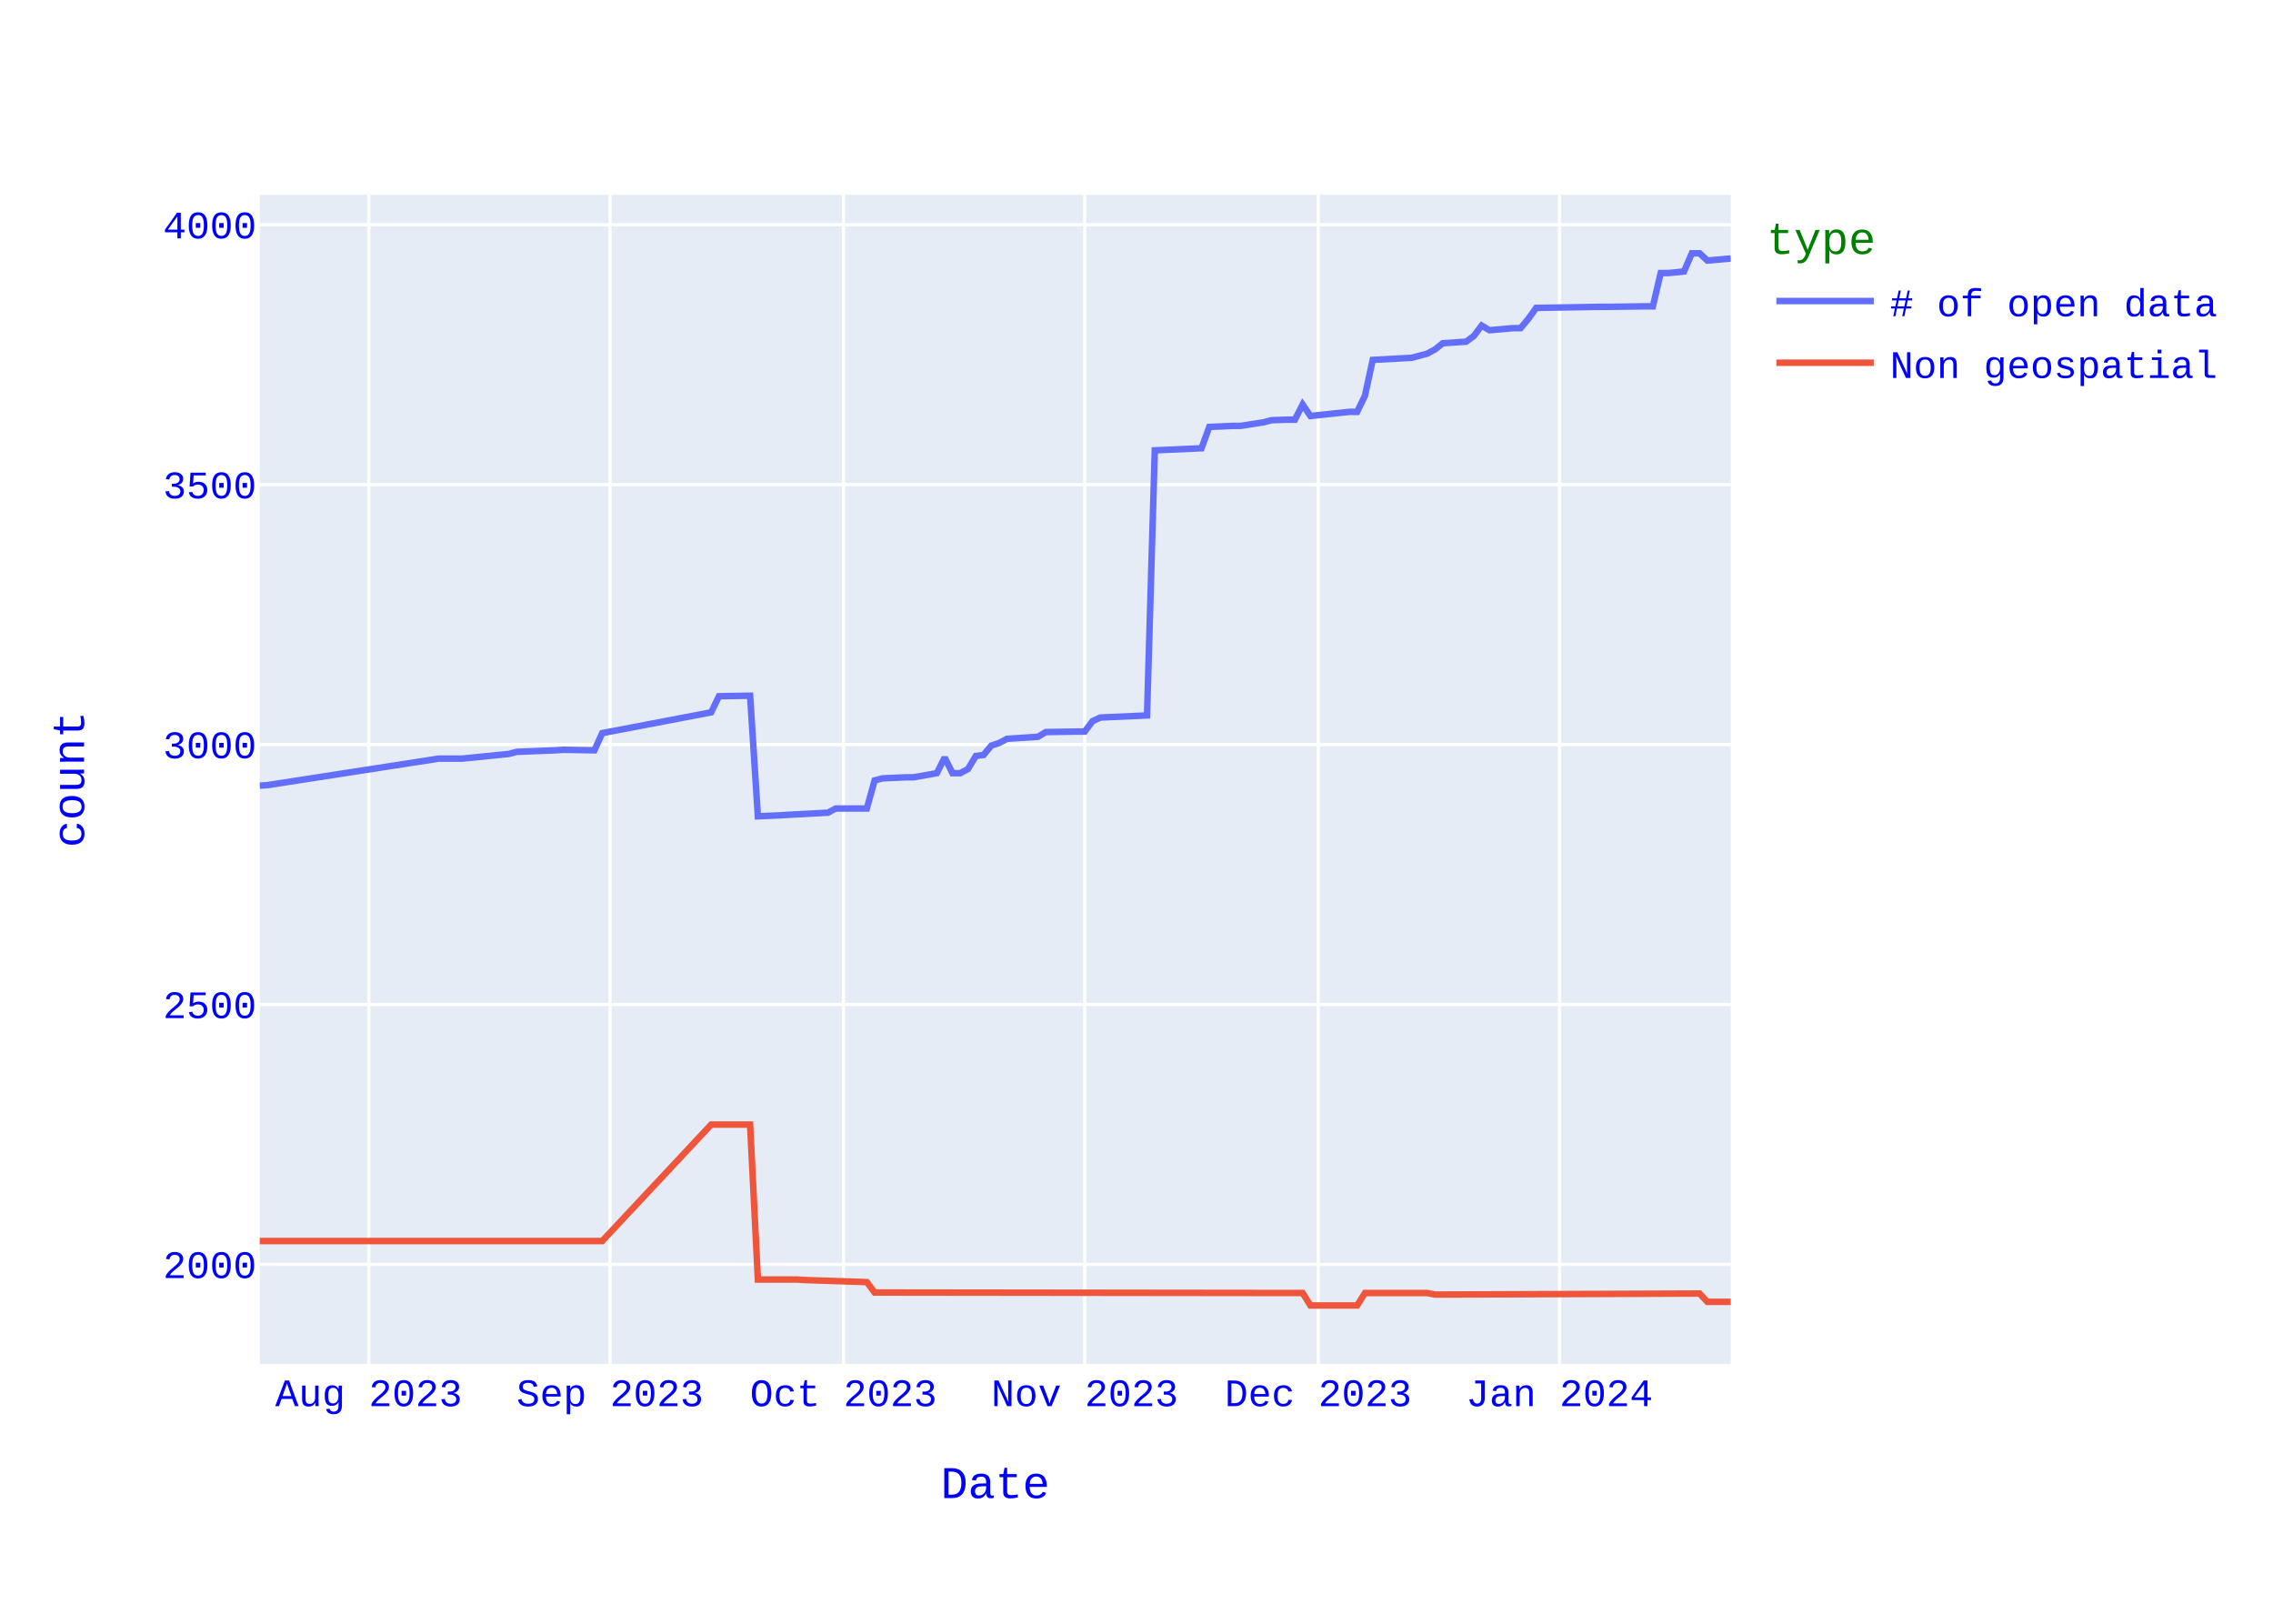
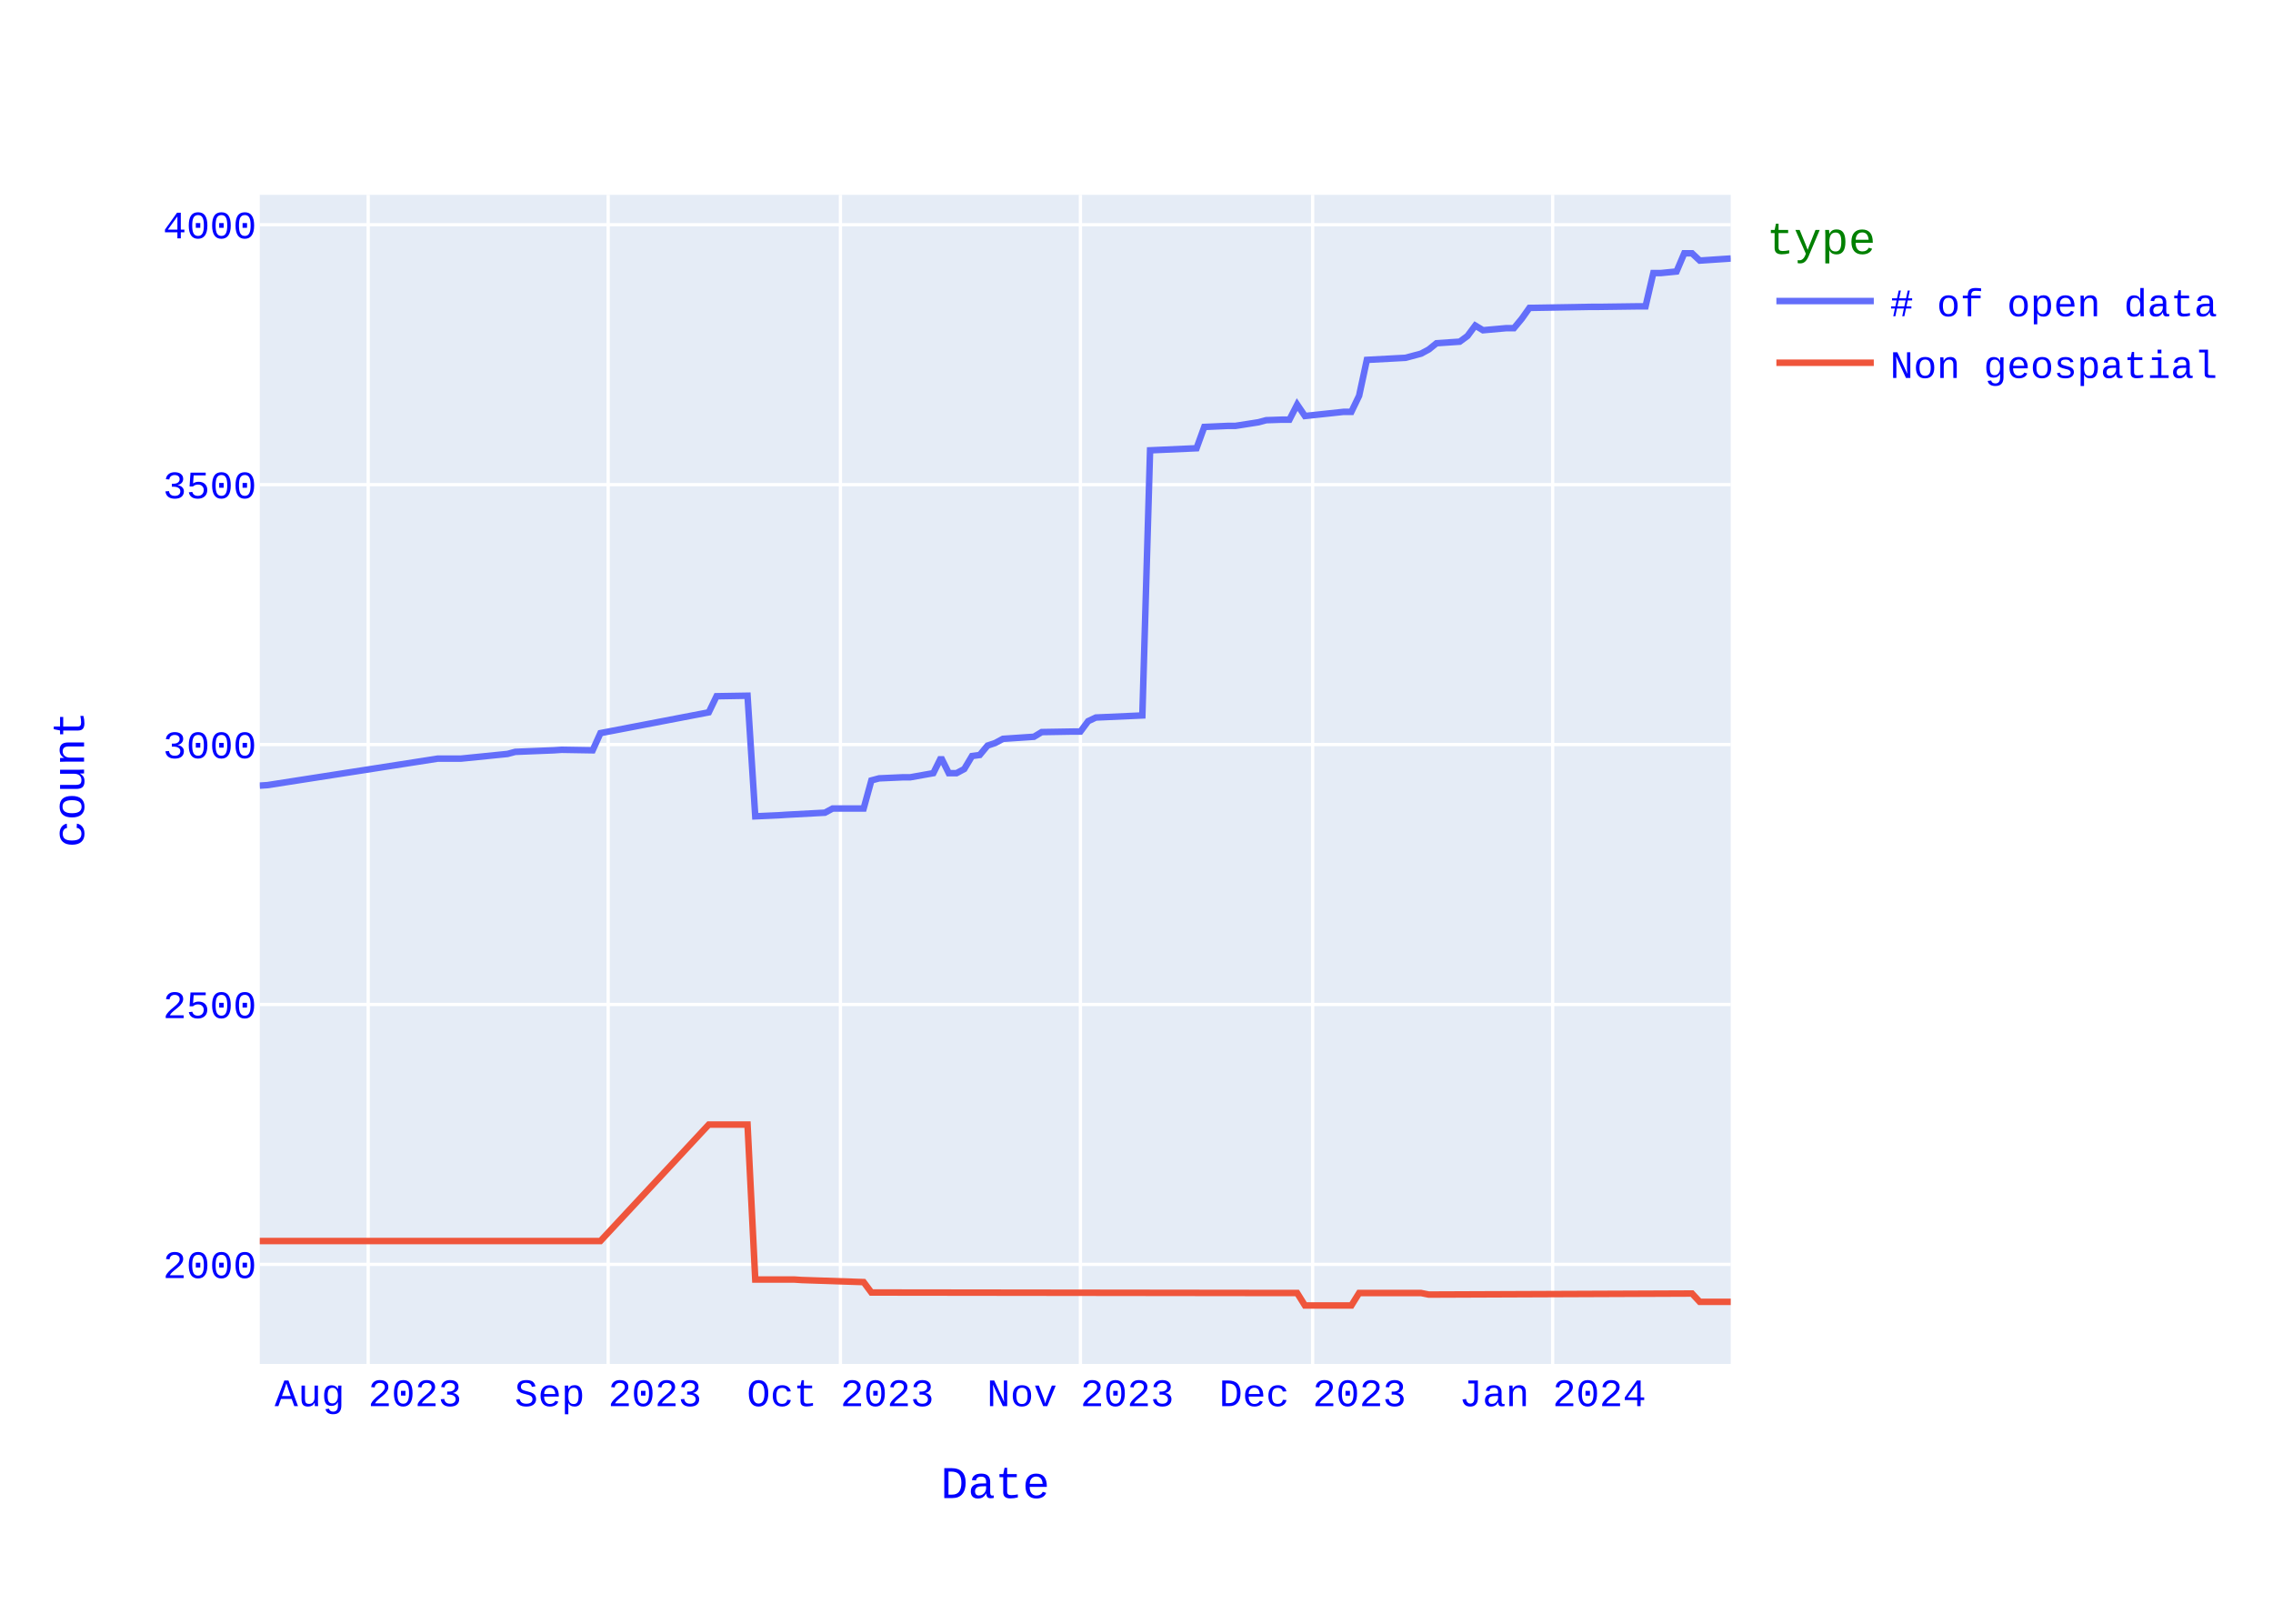
<svg xmlns="http://www.w3.org/2000/svg" class="main-svg" width="700" height="500" style="" viewBox="0 0 700 500">
  <rect x="0" y="0" width="700" height="500" style="fill: rgb(255, 255, 255); fill-opacity: 1;" />
-   <defs id="defs-3d4a15">
+   <defs id="defs-757865">
    <g class="clips">
-       <clipPath id="clip3d4a15xyplot" class="plotclip">
+       <clipPath id="clip757865xyplot" class="plotclip">
        <rect width="453" height="360" />
      </clipPath>
-       <clipPath class="axesclip" id="clip3d4a15x">
+       <clipPath class="axesclip" id="clip757865x">
        <rect x="80" y="0" width="453" height="500" />
      </clipPath>
-       <clipPath class="axesclip" id="clip3d4a15y">
+       <clipPath class="axesclip" id="clip757865y">
        <rect x="0" y="60" width="700" height="360" />
      </clipPath>
-       <clipPath class="axesclip" id="clip3d4a15xy">
+       <clipPath class="axesclip" id="clip757865xy">
        <rect x="80" y="60" width="453" height="360" />
      </clipPath>
    </g>
    <g class="gradients" />
    <g class="patterns" />
  </defs>
  <g class="bglayer">
    <rect class="bg" x="80" y="60" width="453" height="360" style="fill: rgb(229, 236, 246); fill-opacity: 1; stroke-width: 0;" />
  </g>
  <g class="layer-below">
    <g class="imagelayer" />
    <g class="shapelayer" />
  </g>
  <g class="cartesianlayer">
    <g class="subplot xy">
      <g class="layer-subplot">
        <g class="shapelayer" />
        <g class="imagelayer" />
      </g>
      <g class="minor-gridlayer">
        <g class="x" />
        <g class="y" />
      </g>
      <g class="gridlayer">
        <g class="x">
-           <path class="xgrid crisp" transform="translate(113.56,0)" d="M0,60v360" style="stroke: rgb(255, 255, 255); stroke-opacity: 1; stroke-width: 1px;" />
-           <path class="xgrid crisp" transform="translate(187.86,0)" d="M0,60v360" style="stroke: rgb(255, 255, 255); stroke-opacity: 1; stroke-width: 1px;" />
-           <path class="xgrid crisp" transform="translate(259.76,0)" d="M0,60v360" style="stroke: rgb(255, 255, 255); stroke-opacity: 1; stroke-width: 1px;" />
-           <path class="xgrid crisp" transform="translate(334.06,0)" d="M0,60v360" style="stroke: rgb(255, 255, 255); stroke-opacity: 1; stroke-width: 1px;" />
-           <path class="xgrid crisp" transform="translate(405.97,0)" d="M0,60v360" style="stroke: rgb(255, 255, 255); stroke-opacity: 1; stroke-width: 1px;" />
-           <path class="xgrid crisp" transform="translate(480.27,0)" d="M0,60v360" style="stroke: rgb(255, 255, 255); stroke-opacity: 1; stroke-width: 1px;" />
+           <path class="xgrid crisp" transform="translate(113.38,0)" d="M0,60v360" style="stroke: rgb(255, 255, 255); stroke-opacity: 1; stroke-width: 1px;" />
+           <path class="xgrid crisp" transform="translate(187.29,0)" d="M0,60v360" style="stroke: rgb(255, 255, 255); stroke-opacity: 1; stroke-width: 1px;" />
+           <path class="xgrid crisp" transform="translate(258.82,0)" d="M0,60v360" style="stroke: rgb(255, 255, 255); stroke-opacity: 1; stroke-width: 1px;" />
+           <path class="xgrid crisp" transform="translate(332.73,0)" d="M0,60v360" style="stroke: rgb(255, 255, 255); stroke-opacity: 1; stroke-width: 1px;" />
+           <path class="xgrid crisp" transform="translate(404.25,0)" d="M0,60v360" style="stroke: rgb(255, 255, 255); stroke-opacity: 1; stroke-width: 1px;" />
+           <path class="xgrid crisp" transform="translate(478.16,0)" d="M0,60v360" style="stroke: rgb(255, 255, 255); stroke-opacity: 1; stroke-width: 1px;" />
        </g>
        <g class="y">
          <path class="ygrid crisp" transform="translate(0,389.35)" d="M80,0h453" style="stroke: rgb(255, 255, 255); stroke-opacity: 1; stroke-width: 1px;" />
          <path class="ygrid crisp" transform="translate(0,309.31)" d="M80,0h453" style="stroke: rgb(255, 255, 255); stroke-opacity: 1; stroke-width: 1px;" />
          <path class="ygrid crisp" transform="translate(0,229.27)" d="M80,0h453" style="stroke: rgb(255, 255, 255); stroke-opacity: 1; stroke-width: 1px;" />
          <path class="ygrid crisp" transform="translate(0,149.24)" d="M80,0h453" style="stroke: rgb(255, 255, 255); stroke-opacity: 1; stroke-width: 1px;" />
          <path class="ygrid crisp" transform="translate(0,69.2)" d="M80,0h453" style="stroke: rgb(255, 255, 255); stroke-opacity: 1; stroke-width: 1px;" />
        </g>
      </g>
      <g class="zerolinelayer" />
      <path class="xlines-below" />
      <path class="ylines-below" />
      <g class="overlines-below" />
      <g class="xaxislayer-below" />
      <g class="yaxislayer-below" />
      <g class="overaxes-below" />
-       <g class="plot" transform="translate(80,60)" clip-path="url(#clip3d4a15xyplot)">
+       <g class="plot" transform="translate(80,60)" clip-path="url(#clip757865xyplot)">
        <g class="scatterlayer mlayer">
-           <g class="trace scatter trace4d46a2" style="stroke-miterlimit: 2; opacity: 1;">
+           <g class="trace scatter trace0e8159" style="stroke-miterlimit: 2; opacity: 1;">
            <g class="fills" />
            <g class="errorbars" />
            <g class="lines">
-               <path class="js-line" d="M453,19.6L445.81,20.24L443.41,18L441.02,18L438.62,23.6L433.83,24.08L431.43,24.08L429.03,34.33L426.63,34.33L414.65,34.49L412.25,34.49L393.08,34.81L390.68,38.17L388.29,41.05L385.89,41.05L378.7,41.69L376.3,40.25L373.9,43.45L371.51,45.21L364.32,45.69L361.92,47.61L359.52,48.9L354.73,50.18L342.75,50.82L340.35,61.86L337.95,66.82L335.56,66.82L323.57,68.1L321.17,64.58L318.78,69.23L316.38,69.23L311.59,69.39L309.19,70.03L302,71.15L299.6,71.15L292.41,71.47L290.02,78.03L275.63,78.67L273.24,160.31L258.86,160.95L256.46,162.07L254.06,165.27L251.67,165.27L242.08,165.43L239.68,166.87L230.1,167.51L227.7,168.79L225.3,169.59L222.9,172.48L220.51,172.8L218.11,176.8L215.71,178.08L213.32,178.08L210.92,173.28L208.52,178.08L201.33,179.36L198.94,179.36L191.75,179.68L189.35,180.32L186.95,188.96L184.56,188.96L177.37,188.96L174.97,190.25L162.98,190.89L160.59,191.05L153.4,191.37L151,154.23L141.41,154.39L139.02,159.35L105.46,165.75L103.06,171.04L93.48,170.88L91.08,171.04L79.1,171.52L76.7,172.16L62.32,173.6L59.92,173.6L55.13,173.6L2.4,181.76L0,181.92" style="vector-effect: none; fill: none; stroke: rgb(99, 110, 250); stroke-opacity: 1; stroke-width: 2px; opacity: 1;" />
+               <path class="js-line" d="M453,19.6L443.46,20.24L441.08,18L438.69,18L436.31,23.6L431.54,24.08L429.16,24.08L426.77,34.33L424.39,34.33L412.47,34.49L410.08,34.49L391.01,34.81L388.63,38.17L386.24,41.05L383.86,41.05L376.71,41.69L374.32,40.25L371.94,43.45L369.55,45.21L362.4,45.69L360.02,47.61L357.63,48.9L352.86,50.18L340.94,50.82L338.56,61.86L336.17,66.82L333.79,66.82L321.87,68.1L319.48,64.58L317.1,69.23L314.72,69.23L309.95,69.39L307.56,70.03L300.41,71.15L298.03,71.15L290.87,71.47L288.49,78.03L274.18,78.67L271.8,160.31L257.49,160.95L255.11,162.07L252.73,165.27L250.34,165.27L240.81,165.43L238.42,166.87L228.88,167.51L226.5,168.79L224.12,169.59L221.73,172.48L219.35,172.8L216.96,176.8L214.58,178.08L212.19,178.08L209.81,173.28L207.43,178.08L200.27,179.36L197.89,179.36L190.74,179.68L188.35,180.32L185.97,188.96L183.58,188.96L176.43,188.96L174.05,190.25L162.13,190.89L159.74,191.05L152.59,191.37L150.21,154.23L140.67,154.39L138.28,159.35L104.91,165.75L102.52,171.04L92.98,170.88L90.6,171.04L78.68,171.52L76.29,172.16L61.99,173.6L59.61,173.6L54.84,173.6L2.38,181.76L0,181.92" style="vector-effect: none; fill: none; stroke: rgb(99, 110, 250); stroke-opacity: 1; stroke-width: 2px; opacity: 1;" />
            </g>
            <g class="points" />
            <g class="text" />
          </g>
-           <g class="trace scatter traceb330a7" style="stroke-miterlimit: 2; opacity: 1;">
+           <g class="trace scatter tracedccb1c" style="stroke-miterlimit: 2; opacity: 1;">
            <g class="fills" />
            <g class="errorbars" />
            <g class="lines">
-               <path class="js-line" d="M453,340.88L445.81,340.88L443.41,338.32L361.92,338.64L359.52,338.16L340.35,338.16L337.95,342L323.57,342L321.17,338.16L189.35,338L186.95,334.8L167.78,334.16L165.38,334L153.4,334L151,286.29L139.02,286.29L105.46,322.15L0,322.15" style="vector-effect: none; fill: none; stroke: rgb(239, 85, 59); stroke-opacity: 1; stroke-width: 2px; opacity: 1;" />
+               <path class="js-line" d="M453,340.88L443.46,340.88L441.08,338.32L360.02,338.64L357.63,338.16L338.56,338.16L336.17,342L321.87,342L319.48,338.16L188.35,338L185.97,334.8L166.89,334.16L164.51,334L152.59,334L150.21,286.29L138.28,286.29L104.91,322.15L0,322.15" style="vector-effect: none; fill: none; stroke: rgb(239, 85, 59); stroke-opacity: 1; stroke-width: 2px; opacity: 1;" />
            </g>
            <g class="points" />
            <g class="text" />
          </g>
        </g>
      </g>
      <g class="overplot" />
      <path class="xlines-above crisp" d="M0,0" style="fill: none;" />
      <path class="ylines-above crisp" d="M0,0" style="fill: none;" />
      <g class="overlines-above" />
      <g class="xaxislayer-above">
        <g class="xtick">
-           <text text-anchor="middle" x="0" y="433" transform="translate(113.56,0)" style="font-family: 'Courier New'; font-size: 12px; fill: rgb(0, 0, 255); fill-opacity: 1; white-space: pre; opacity: 1;">Aug 2023</text>
+           <text text-anchor="middle" x="0" y="433" transform="translate(113.38,0)" style="font-family: 'Courier New'; font-size: 12px; fill: rgb(0, 0, 255); fill-opacity: 1; white-space: pre; opacity: 1;">Aug 2023</text>
        </g>
        <g class="xtick">
-           <text text-anchor="middle" x="0" y="433" style="font-family: 'Courier New'; font-size: 12px; fill: rgb(0, 0, 255); fill-opacity: 1; white-space: pre; opacity: 1;" transform="translate(187.86,0)">Sep 2023</text>
+           <text text-anchor="middle" x="0" y="433" style="font-family: 'Courier New'; font-size: 12px; fill: rgb(0, 0, 255); fill-opacity: 1; white-space: pre; opacity: 1;" transform="translate(187.29,0)">Sep 2023</text>
        </g>
        <g class="xtick">
-           <text text-anchor="middle" x="0" y="433" style="font-family: 'Courier New'; font-size: 12px; fill: rgb(0, 0, 255); fill-opacity: 1; white-space: pre; opacity: 1;" transform="translate(259.76,0)">Oct 2023</text>
+           <text text-anchor="middle" x="0" y="433" style="font-family: 'Courier New'; font-size: 12px; fill: rgb(0, 0, 255); fill-opacity: 1; white-space: pre; opacity: 1;" transform="translate(258.82,0)">Oct 2023</text>
        </g>
        <g class="xtick">
-           <text text-anchor="middle" x="0" y="433" style="font-family: 'Courier New'; font-size: 12px; fill: rgb(0, 0, 255); fill-opacity: 1; white-space: pre; opacity: 1;" transform="translate(334.06,0)">Nov 2023</text>
+           <text text-anchor="middle" x="0" y="433" style="font-family: 'Courier New'; font-size: 12px; fill: rgb(0, 0, 255); fill-opacity: 1; white-space: pre; opacity: 1;" transform="translate(332.73,0)">Nov 2023</text>
        </g>
        <g class="xtick">
-           <text text-anchor="middle" x="0" y="433" style="font-family: 'Courier New'; font-size: 12px; fill: rgb(0, 0, 255); fill-opacity: 1; white-space: pre; opacity: 1;" transform="translate(405.97,0)">Dec 2023</text>
+           <text text-anchor="middle" x="0" y="433" style="font-family: 'Courier New'; font-size: 12px; fill: rgb(0, 0, 255); fill-opacity: 1; white-space: pre; opacity: 1;" transform="translate(404.25,0)">Dec 2023</text>
        </g>
        <g class="xtick">
-           <text text-anchor="middle" x="0" y="433" style="font-family: 'Courier New'; font-size: 12px; fill: rgb(0, 0, 255); fill-opacity: 1; white-space: pre; opacity: 1;" transform="translate(480.27,0)">Jan 2024</text>
+           <text text-anchor="middle" x="0" y="433" style="font-family: 'Courier New'; font-size: 12px; fill: rgb(0, 0, 255); fill-opacity: 1; white-space: pre; opacity: 1;" transform="translate(478.16,0)">Jan 2024</text>
        </g>
      </g>
      <g class="yaxislayer-above">
        <g class="ytick">
          <text text-anchor="end" x="79" y="4.2" transform="translate(0,389.35)" style="font-family: 'Courier New'; font-size: 12px; fill: rgb(0, 0, 255); fill-opacity: 1; white-space: pre; opacity: 1;">2000</text>
        </g>
        <g class="ytick">
          <text text-anchor="end" x="79" y="4.2" style="font-family: 'Courier New'; font-size: 12px; fill: rgb(0, 0, 255); fill-opacity: 1; white-space: pre; opacity: 1;" transform="translate(0,309.31)">2500</text>
        </g>
        <g class="ytick">
          <text text-anchor="end" x="79" y="4.2" style="font-family: 'Courier New'; font-size: 12px; fill: rgb(0, 0, 255); fill-opacity: 1; white-space: pre; opacity: 1;" transform="translate(0,229.27)">3000</text>
        </g>
        <g class="ytick">
          <text text-anchor="end" x="79" y="4.2" style="font-family: 'Courier New'; font-size: 12px; fill: rgb(0, 0, 255); fill-opacity: 1; white-space: pre; opacity: 1;" transform="translate(0,149.24)">3500</text>
        </g>
        <g class="ytick">
          <text text-anchor="end" x="79" y="4.2" style="font-family: 'Courier New'; font-size: 12px; fill: rgb(0, 0, 255); fill-opacity: 1; white-space: pre; opacity: 1;" transform="translate(0,69.2)">4000</text>
        </g>
      </g>
      <g class="overaxes-above" />
    </g>
  </g>
  <g class="polarlayer" />
  <g class="smithlayer" />
  <g class="ternarylayer" />
  <g class="geolayer" />
  <g class="funnelarealayer" />
  <g class="pielayer" />
  <g class="iciclelayer" />
  <g class="treemaplayer" />
  <g class="sunburstlayer" />
  <g class="glimages" />
-   <defs id="topdefs-3d4a15">
+   <defs id="topdefs-757865">
    <g class="clips" />
-     <clipPath id="legend3d4a15">
+     <clipPath id="legend757865">
      <rect width="146" height="67" x="0" y="0" />
    </clipPath>
  </defs>
  <g class="layer-above">
    <g class="imagelayer" />
    <g class="shapelayer" />
  </g>
  <g class="infolayer">
    <g class="legend" pointer-events="all" transform="translate(542.06,60)">
      <rect class="bg" shape-rendering="crispEdges" style="stroke: rgb(68, 68, 68); stroke-opacity: 1; fill: rgb(255, 255, 255); fill-opacity: 1; stroke-width: 0px;" width="146" height="67" x="0" y="0" />
-       <g class="scrollbox" transform="" clip-path="url(#legend3d4a15)">
+       <g class="scrollbox" transform="" clip-path="url(#legend757865)">
        <text class="legendtitletext" text-anchor="start" x="2" y="18.2" style="font-family: 'Courier New'; font-size: 14px; fill: rgb(0, 128, 0); fill-opacity: 1; white-space: pre;">type</text>
        <g class="groups" transform="">
          <g class="traces" transform="translate(0,32.7)" style="opacity: 1;">
            <text class="legendtext" text-anchor="start" x="40" y="4.68" style="font-family: 'Courier New'; font-size: 12px; fill: rgb(0, 0, 255); fill-opacity: 1; white-space: pre;"># of open data</text>
            <g class="layers" style="opacity: 1;">
              <g class="legendfill" />
              <g class="legendlines">
                <path class="js-line" d="M5,0h30" style="fill: none; stroke: rgb(99, 110, 250); stroke-opacity: 1; stroke-width: 2px;" />
              </g>
              <g class="legendsymbols">
                <g class="legendpoints" />
              </g>
            </g>
            <rect class="legendtoggle" x="0" y="-9.5" width="140.828" height="19" style="fill: rgb(0, 0, 0); fill-opacity: 0;" />
          </g>
        </g>
        <g class="groups" transform="">
          <g class="traces" transform="translate(0,51.7)" style="opacity: 1;">
            <text class="legendtext" text-anchor="start" x="40" y="4.68" style="font-family: 'Courier New'; font-size: 12px; fill: rgb(0, 0, 255); fill-opacity: 1; white-space: pre;">Non geospatial</text>
            <g class="layers" style="opacity: 1;">
              <g class="legendfill" />
              <g class="legendlines">
                <path class="js-line" d="M5,0h30" style="fill: none; stroke: rgb(239, 85, 59); stroke-opacity: 1; stroke-width: 2px;" />
              </g>
              <g class="legendsymbols">
                <g class="legendpoints" />
              </g>
            </g>
            <rect class="legendtoggle" x="0" y="-9.5" width="140.828" height="19" style="fill: rgb(0, 0, 0); fill-opacity: 0;" />
          </g>
        </g>
      </g>
      <rect class="scrollbar" rx="20" ry="3" width="0" height="0" style="fill: rgb(128, 139, 164); fill-opacity: 1;" x="0" y="0" />
    </g>
    <g class="g-gtitle" />
    <g class="g-xtitle">
      <text class="xtitle" x="306.5" y="461.3" text-anchor="middle" style="font-family: 'Courier New'; font-size: 14px; fill: rgb(0, 0, 255); opacity: 1; font-weight: normal; white-space: pre;">Date</text>
    </g>
    <g class="g-ytitle">
      <text class="ytitle" transform="rotate(-90,25.8875,240)" x="25.888" y="240" text-anchor="middle" style="font-family: 'Courier New'; font-size: 14px; fill: rgb(0, 0, 255); opacity: 1; font-weight: normal; white-space: pre;">count</text>
    </g>
  </g>
</svg>
